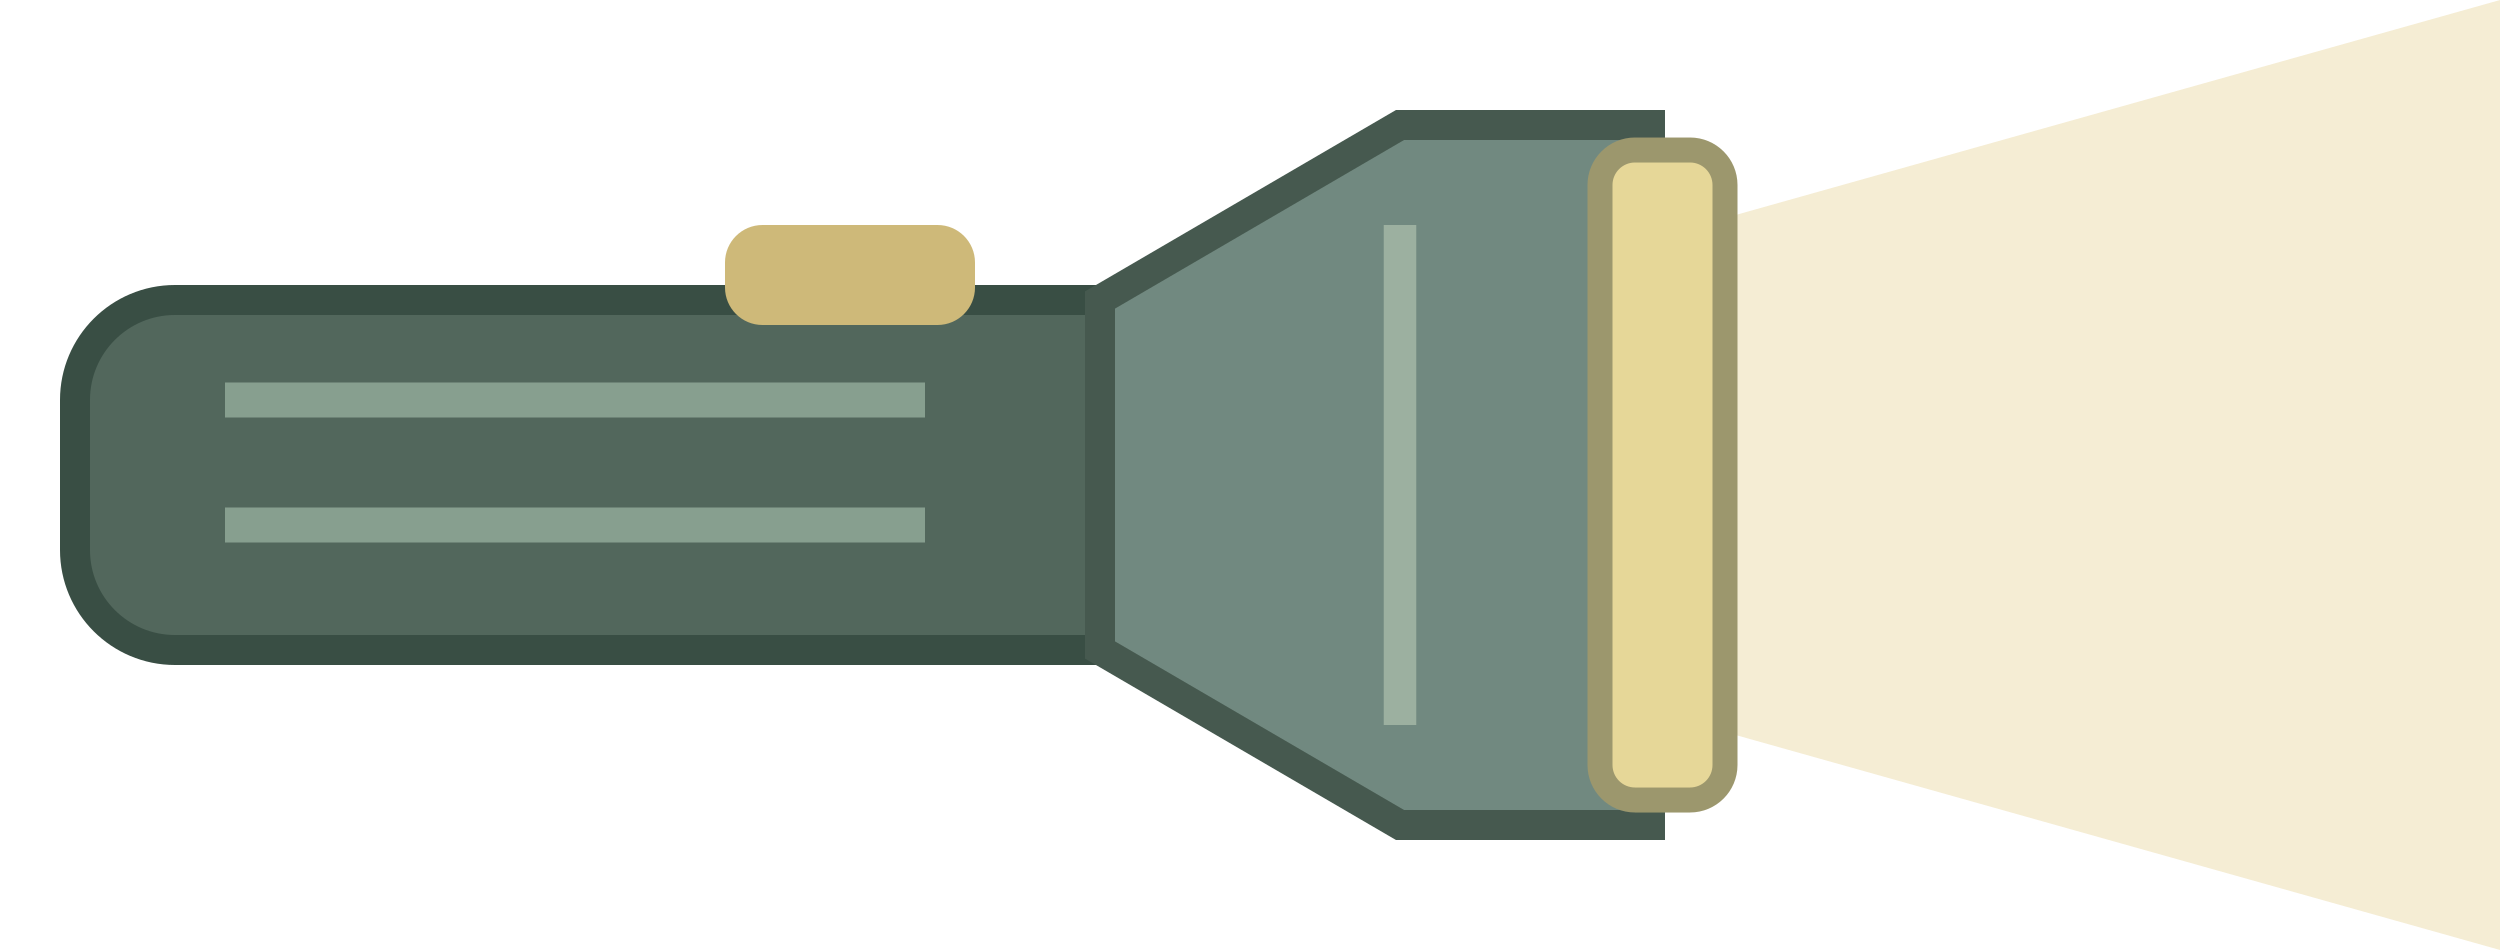
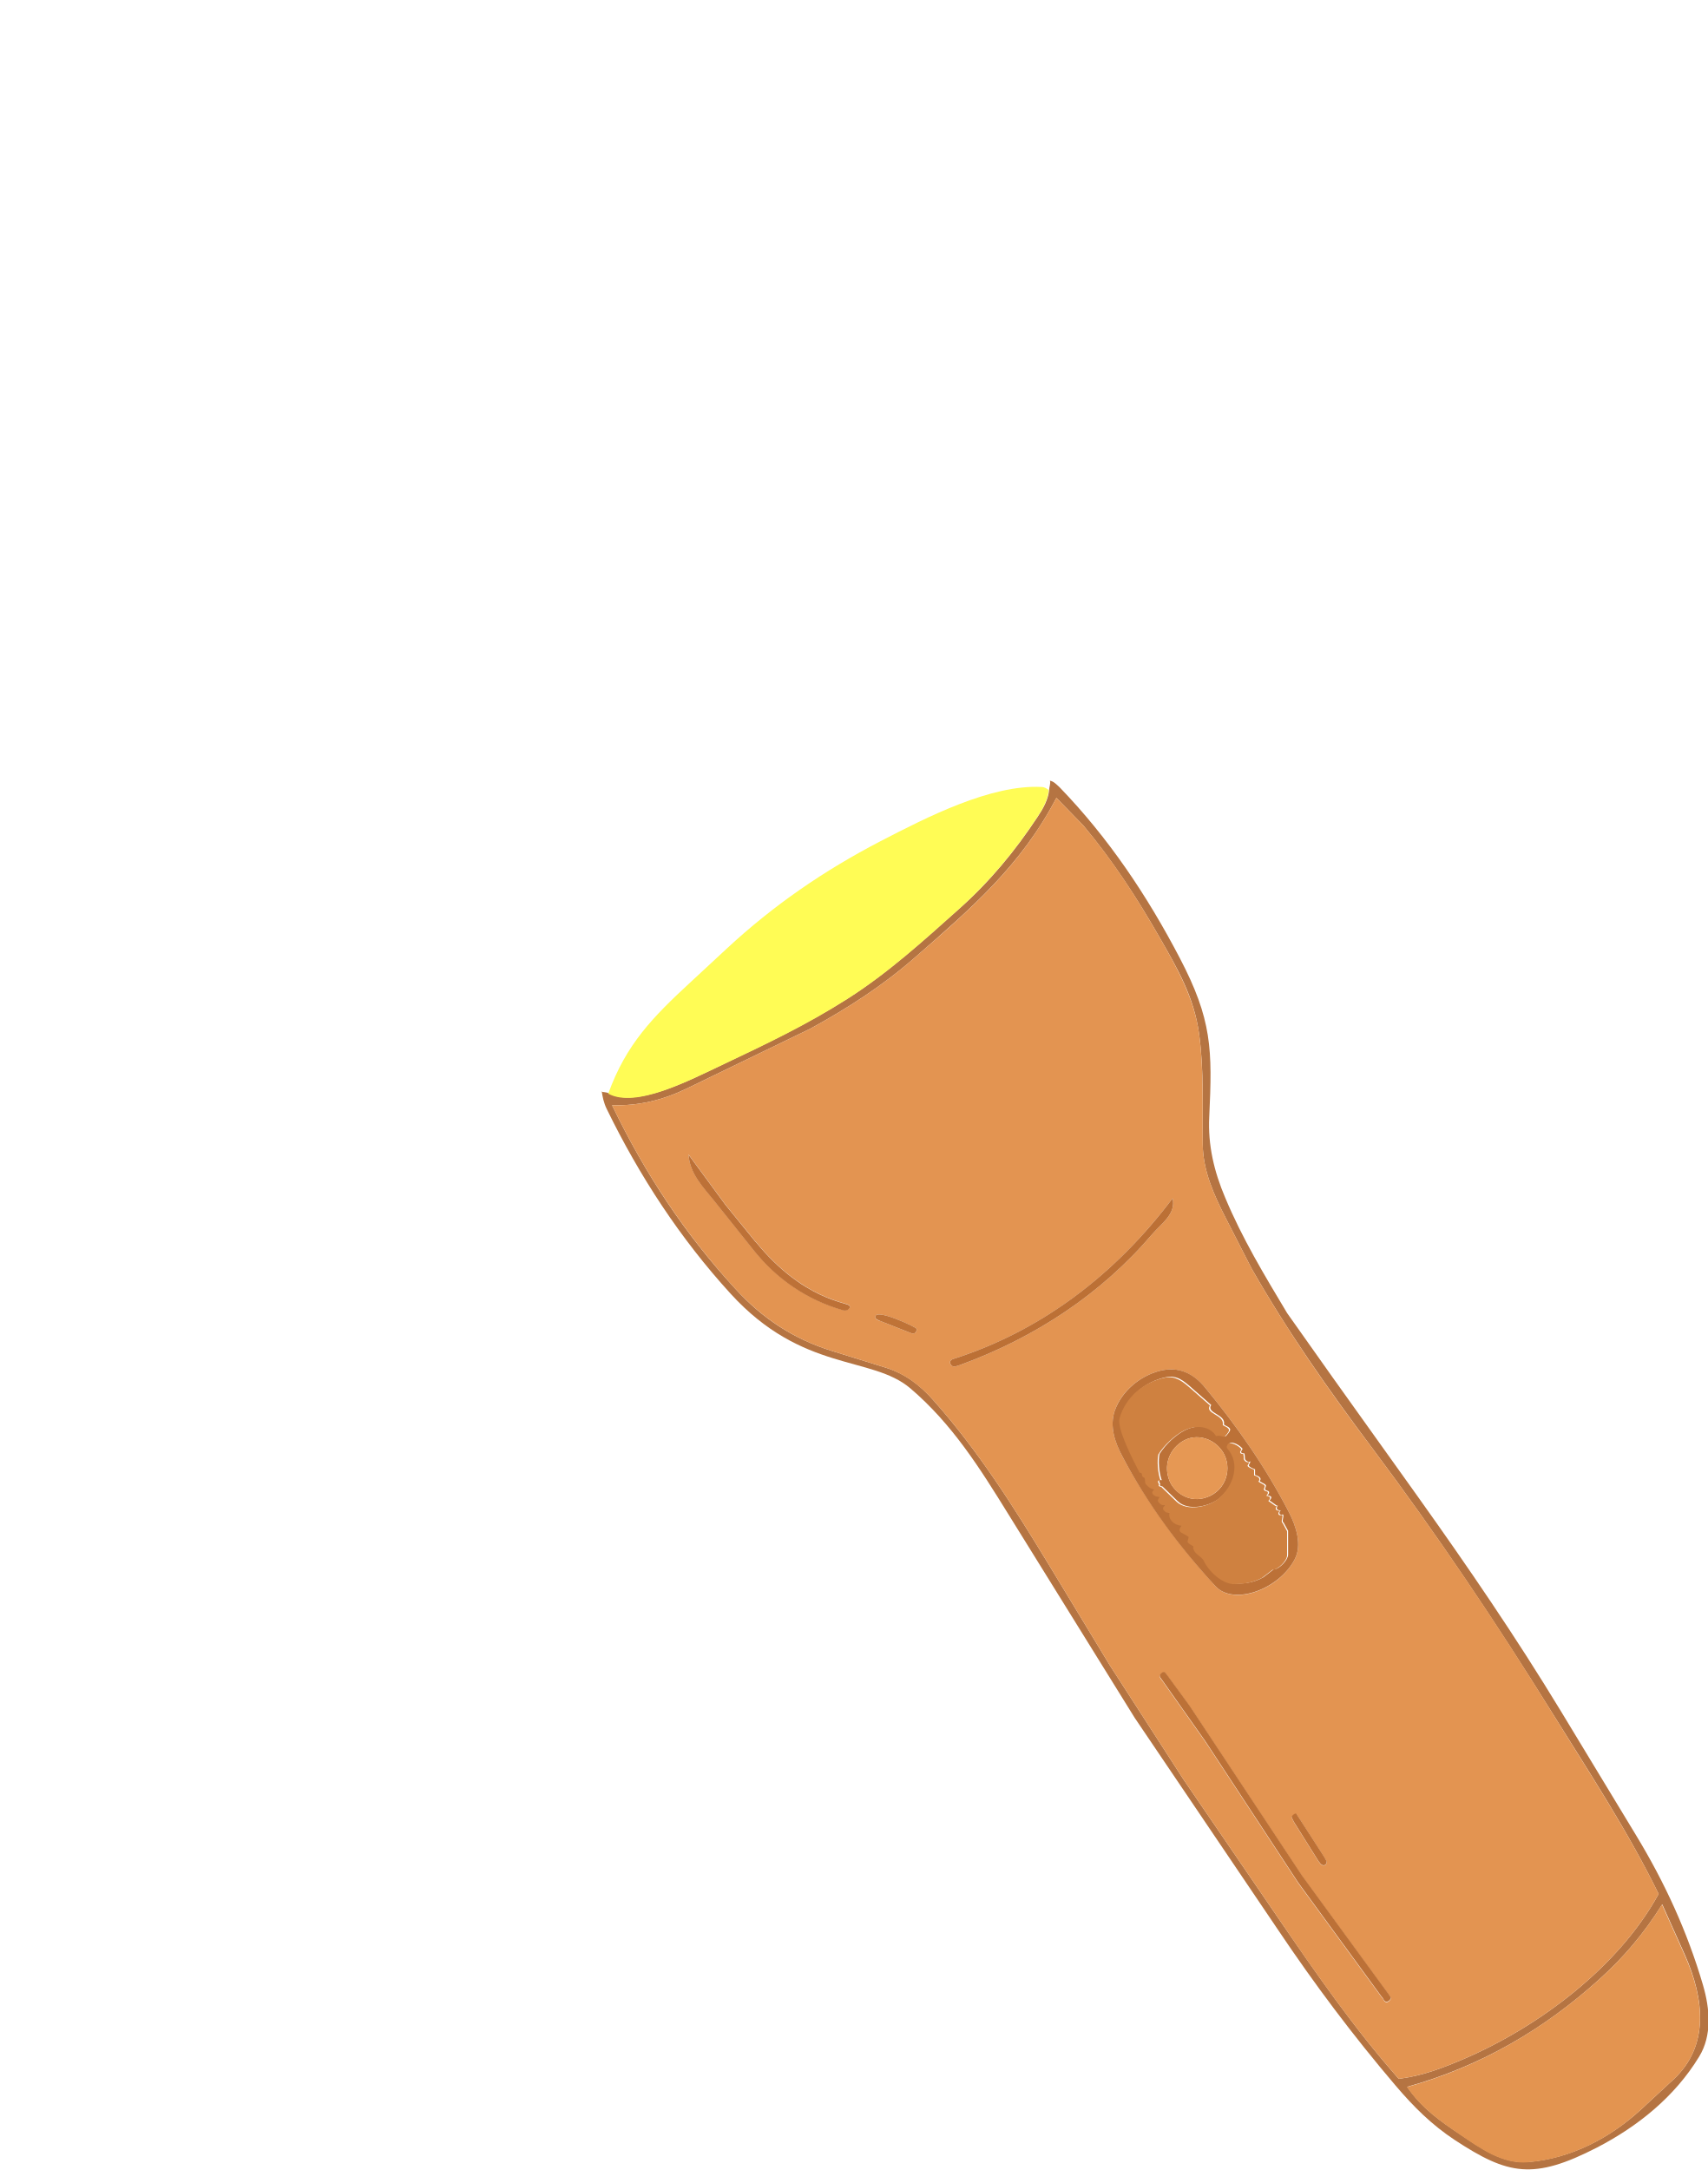
- <svg xmlns="http://www.w3.org/2000/svg" width="100" height="38" viewBox="0 0 100 38">
-   <path d="M68 9 L100 0 V38 L68 29Z" fill="#E4CE8A" fill-opacity="0.36" />
-   <rect x="3" y="12" width="46" height="14" rx="4" fill="#52675C" stroke="#394E44" stroke-width="1.2" />
-   <path d="M44 12 L56 5 H66 V33 H56 L44 26Z" fill="#718980" stroke="#46594F" stroke-width="1.2" />
-   <rect x="64" y="6" width="5" height="26" rx="1.4" fill="#E6D798" stroke="#9C976D" stroke-width="1" />
-   <path d="M9 16 H37 M9 21 H37" stroke="#879F8F" stroke-width="1.4" />
-   <rect x="29" y="9" width="10" height="4" rx="1.5" fill="#CEB979" />
-   <path d="M56 9 V29" stroke="#9CB0A0" stroke-width="1.3" />
+ <svg xmlns="http://www.w3.org/2000/svg" id="Layer_2" data-name="Layer 2" viewBox="0 0 70.84 90">
+   <defs>
+     <style>
+       .cls-1 {
+         fill: #bd7137;
+       }
+ 
+       .cls-2 {
+         fill: #d0b284;
+       }
+ 
+       .cls-3 {
+         fill: #e39451;
+       }
+ 
+       .cls-4 {
+         fill: #e39450;
+       }
+ 
+       .cls-5 {
+         fill: #bf7337;
+       }
+ 
+       .cls-6 {
+         fill: #bd7136;
+       }
+ 
+       .cls-7 {
+         fill: #b57442;
+       }
+ 
+       .cls-8 {
+         fill: #bc7035;
+       }
+ 
+       .cls-9 {
+         fill: #bc7137;
+       }
+ 
+       .cls-10 {
+         fill: #cf8140;
+       }
+ 
+       .cls-11 {
+         fill: #fffc55;
+       }
+ 
+       .cls-12 {
+         fill: #e69854;
+       }
+ 
+       .cls-13 {
+         fill: #f5e78d;
+       }
+     </style>
+   </defs>
+   <g id="Layer_1-2" data-name="Layer 1">
+     <g id="Generative_Object" data-name="Generative Object">
+       <path class="cls-7" d="M24.94,45.28c.1.02.23.02.31.06,1.14.62,3.32-.52,4.81-1.23,1.77-.84,3.46-1.65,5.11-2.7s3.13-2.39,4.63-3.73c1.27-1.13,2.3-2.38,3.24-3.8.24-.36.45-.74.48-1.14,0-.09.07-.26.03-.36.15.02.27.15.41.28,2.02,2.09,3.62,4.48,4.97,7.06s1.36,3.8,1.23,6.6c-.06,1.17.2,2.27.66,3.35.71,1.7,1.63,3.22,2.57,4.79l1.89,2.67,3.53,4.94c2.09,2.93,4.06,5.81,5.93,8.89l3.12,5.15c1.19,1.96,2.13,4,2.78,6.22.29.99.38,2.09-.16,2.97-1.01,1.66-2.54,2.89-4.24,3.77-2.63,1.35-3.68,1.14-5.89-.31-.97-.64-1.71-1.38-2.46-2.26-1.77-2.08-3.36-4.2-4.89-6.48l-5.93-8.77-5.25-8.46c-1.17-1.89-2.32-3.73-4.06-5.21-1.61-1.37-4.47-.65-7.46-3.93-2.08-2.28-3.77-4.86-5.13-7.65-.13-.26-.18-.53-.21-.74ZM58.02,86.22c1-.13,1.82-.45,2.71-.83,3.09-1.33,6.41-3.8,8.07-6.84-1.29-2.63-2.84-4.98-4.39-7.47-2.37-3.81-4.8-7.43-7.49-11.02-1.82-2.43-3.51-4.83-5.01-7.46l-1.07-2.09c-.48-.94-.94-1.95-.95-3.04-.02-1.55.06-3.03-.15-4.58s-.9-2.72-1.64-4.01c-.95-1.66-1.94-3.18-3.16-4.64l-1.12-1.15c-1.47,2.81-3.5,4.55-5.89,6.64-1.33,1.16-2.76,2.08-4.31,2.93l-5.12,2.48c-.99.48-1.99.73-3.11.7,1.38,2.87,3.04,5.36,5.11,7.61,1.13,1.24,2.43,2.09,4.01,2.58l2.22.69c.81.25,1.44.73,2,1.37,1.84,2.07,3.29,4.36,4.73,6.73l2.57,4.24,3.06,4.74,3.89,5.69c1.59,2.32,3.13,4.56,5.04,6.73ZM68.06,87.5l1.34-1.24c1.51-1.39,1.3-3.34.5-5.16l-.95-2.12c-.78,1.24-1.6,2.2-2.61,3.11-2.29,2.07-4.9,3.6-7.97,4.46.62.9,1.37,1.42,2.21,1.98s1.74,1.22,2.81,1.14c1.79-.15,3.41-1.01,4.68-2.18Z" />
+       <path class="cls-3" d="M58.02,86.22c-1.91-2.17-3.46-4.41-5.04-6.73l-3.89-5.69-3.06-4.74-2.57-4.24c-1.44-2.37-2.89-4.66-4.73-6.73-.57-.64-1.19-1.11-2-1.37l-2.22-.69c-1.58-.49-2.87-1.34-4.01-2.58-2.06-2.25-3.73-4.74-5.11-7.61,1.12.03,2.12-.22,3.11-.7l5.12-2.48c1.55-.85,2.98-1.77,4.31-2.93,2.4-2.09,4.42-3.83,5.89-6.64l1.12,1.15c1.23,1.46,2.21,2.98,3.16,4.64.74,1.29,1.44,2.53,1.64,4.01s.13,3.03.15,4.58c.01,1.09.47,2.1.95,3.04l1.07,2.09c1.5,2.63,3.18,5.03,5.01,7.46,2.69,3.59,5.13,7.2,7.49,11.02,1.54,2.49,3.1,4.84,4.39,7.47-1.66,3.04-4.98,5.51-8.07,6.84-.89.38-1.71.7-2.71.83ZM31.35,51.51l-1.26-1.55-1.53-2.08c.05.79.6,1.34,1.05,1.9l1.63,2.04c.97,1.21,2.22,2.08,3.71,2.51.12.03.22,0,.28-.07.02-.03.04-.07,0-.12-.1-.14-1.92-.23-3.88-2.64ZM39.83,56.61c3.11-1.14,5.85-2.94,7.97-5.43.37-.43.99-.83.84-1.48-2.38,3.16-5.43,5.5-9.12,6.67-.17.05-.13.23-.01.29.05.03.12.02.32-.05ZM37.79,55.29c.19.08.27-.13.22-.19-.05-.07-1.79-.9-1.7-.45.01.07.11.11.21.14l1.27.5ZM53.71,64.66c.3-.58.06-1.35-.24-1.93-.97-1.88-2.16-3.58-3.49-5.19-.48-.57-1.09-.89-1.89-.68s-1.57.83-1.85,1.65c-.22.64,0,1.3.32,1.9,1.05,1.97,2.36,3.73,3.86,5.38.76.83,2.65.13,3.29-1.13ZM57.33,82.84c.06.08.08.2.19.2.07,0,.17-.09.17-.16,0-.05-.06-.11-.11-.18l-3.57-4.89-4.66-7.04-.9-1.23c-.06-.08-.12-.19-.18-.18-.08.01-.15.09-.16.15-.01.07.04.12.09.18l1.8,2.55,3.85,5.86,3.48,4.76ZM54.71,77.22c.08.12.15.18.25.14.05-.02.09-.12.06-.17l-.1-.18-1.15-1.78s-.22.1-.19.16l.09.18,1.04,1.66Z" />
+       <path class="cls-11" d="M43.5,32.76c-.03.4-.24.78-.48,1.14-.94,1.42-1.97,2.66-3.24,3.8-1.5,1.34-2.92,2.64-4.63,3.73s-3.34,1.86-5.11,2.7c-1.49.7-3.67,1.85-4.81,1.23.74-2.05,1.85-3.18,3.42-4.63l1.51-1.4c1.93-1.79,4.03-3.23,6.36-4.44,1.93-1,4.59-2.36,6.68-2.25.13,0,.23.07.3.13Z" />
+       <path class="cls-4" d="M68.06,87.5c-1.27,1.17-2.89,2.03-4.68,2.18-1.06.09-1.99-.58-2.81-1.14s-1.59-1.09-2.21-1.98c3.07-.86,5.68-2.4,7.97-4.46,1.02-.92,1.84-1.88,2.61-3.11l.95,2.12c.81,1.82,1.02,3.77-.5,5.16l-1.34,1.24Z" />
+       <path class="cls-9" d="M53.71,64.66c-.64,1.25-2.53,1.95-3.29,1.13-1.51-1.64-2.82-3.4-3.86-5.38-.32-.59-.54-1.26-.32-1.9.29-.82,1.05-1.44,1.85-1.65s1.41.1,1.89.68c1.33,1.61,2.52,3.31,3.49,5.19.3.58.54,1.35.24,1.93ZM52.97,62.45l-.31-.22c.22-.22-.12-.19-.08-.22.04-.02.12-.15,0-.18-.2-.04-.04-.17-.07-.23-.03-.07-.3-.15-.25-.19.12-.16-.2-.23-.2-.24v-.23c-.13-.05-.24-.1-.26-.16-.01-.03.04-.06.07-.17-.11.06-.24-.06-.23-.14,0-.06-.01-.14-.02-.19-.23,0-.11-.13-.08-.18.02-.04-.35-.35-.54-.24-.05.03-.09.15-.04.2.55.61.27,1.57-.4,2.1-.4.31-1.27.53-1.71.1l-.63-.61c-.18-.04-.08-.07-.1-.12-.03-.06-.1-.18.07-.14-.12-.33-.15-.83-.09-1.09.25-.4.68-.79,1.03-.97.5-.26,1.1-.22,1.36.21.24-.05.3.08.37.01.13-.14.2-.24.15-.31-.08-.1-.22-.11-.24-.17.08-.42-.75-.45-.53-.8l-.82-.72c-.31-.27-.6-.53-1.06-.43-.87.18-1.63.83-1.87,1.68-.12.42.54,1.7.83,2.26.17-.01.03.17.2.21.05.1,0,.21.07.28.14.14.18.17.34.21-.18.14-.05.21,0,.25.03.03.16.06.23.06-.08.08-.1.15-.06.2.09.11.11.14.3.14-.1.05-.14.15-.08.2.03.03.08.13.24.11-.07.26.16.51.5.54-.13.17-.08.25,0,.29l.28.16c.05.04-.06.19-.02.24.04.07.2.15.23.16-.05.29.35.42.43.6.19.41.76.98,1.27.97.47,0,.78-.06,1.15-.26l.43-.33c.23,0,.6-.39.6-.61v-.99s-.19-.35-.19-.35c-.09-.03.04-.26-.02-.33-.21.06-.16-.14-.09-.16.04-.01-.29.02-.12-.22ZM49.92,62.14c.86-.21,1.2-1.1.87-1.8-.31-.64-1.15-.97-1.79-.53-.54.37-.72,1-.5,1.58.19.49.77.91,1.42.75Z" />
+       <path class="cls-9" d="M57.33,82.84l-3.48-4.76-3.85-5.86-1.8-2.55c-.04-.06-.1-.11-.09-.18,0-.06.08-.13.16-.15.06,0,.12.1.18.18l.9,1.23,4.66,7.04,3.57,4.89c.05.08.11.14.11.18,0,.07-.1.16-.17.16-.11,0-.13-.11-.19-.2Z" />
+       <path class="cls-8" d="M39.83,56.61c-.2.07-.27.08-.32.05-.11-.06-.16-.23.01-.29,3.68-1.17,6.74-3.51,9.12-6.67.15.65-.47,1.05-.84,1.48-2.12,2.49-4.86,4.29-7.97,5.43Z" />
+       <path class="cls-1" d="M31.35,51.51c1.96,2.41,3.79,2.5,3.88,2.64.04.05.02.09,0,.12-.06.07-.16.11-.28.07-1.49-.43-2.75-1.3-3.71-2.51l-1.63-2.04c-.45-.56-1-1.11-1.05-1.9l1.53,2.08,1.26,1.55Z" />
+       <path class="cls-6" d="M54.71,77.22l-1.04-1.66-.09-.18c-.03-.06.15-.2.19-.16l1.15,1.78.1.18c.03.05-.01.15-.06.17-.1.04-.17-.02-.25-.14Z" />
+       <path class="cls-5" d="M37.79,55.29l-1.27-.5c-.09-.04-.19-.07-.21-.14-.09-.45,1.66.38,1.7.45.04.07-.03.27-.22.19Z" />
+       <path class="cls-10" d="M52.97,62.45c-.18.24.16.2.12.22-.07.02-.12.23.09.16.06.07-.07.3.02.33l.19.35v.99c0,.23-.38.61-.61.61l-.43.33c-.38.2-.69.25-1.15.26-.52.01-1.09-.57-1.27-.97-.08-.18-.48-.31-.43-.6-.03-.01-.19-.1-.23-.16-.04-.06.07-.2.02-.24l-.28-.16c-.09-.05-.13-.12,0-.29-.34-.03-.56-.28-.5-.54-.16.02-.21-.08-.24-.11-.06-.05-.02-.15.08-.2-.19,0-.21-.03-.3-.14-.04-.05-.02-.12.06-.2-.07,0-.2-.04-.23-.06-.04-.04-.17-.12,0-.25-.16-.04-.2-.07-.34-.21-.07-.07-.02-.18-.07-.28-.17-.04-.03-.22-.2-.21-.29-.56-.95-1.84-.83-2.26.24-.86.99-1.5,1.87-1.68.45-.09.75.16,1.06.43l.82.72c-.23.35.61.38.53.8.02.06.15.06.24.17.05.07-.01.17-.15.31-.07.07-.13-.06-.37-.01-.26-.43-.86-.48-1.36-.21-.34.18-.78.57-1.03.97-.06.25-.03.76.09,1.09-.16-.04-.1.08-.07.14.03.05-.08.08.1.12l.63.61c.44.42,1.32.21,1.71-.1.68-.54.95-1.49.4-2.1-.05-.05-.01-.17.04-.2.19-.1.57.2.54.24-.02.04-.14.18.08.18.01.05.03.13.02.19,0,.08.12.2.23.14-.03.11-.08.14-.07.17.02.05.14.1.27.16v.23s.32.08.19.24c-.05.04.22.12.25.19.03.06-.13.19.07.23.12.02.04.15,0,.18-.05.02.3,0,.08.22l.31.22Z" />
+       <path class="cls-12" d="M49.92,62.14c-.65.16-1.23-.25-1.42-.75-.22-.58-.04-1.21.5-1.58.64-.44,1.48-.11,1.79.53.33.7-.01,1.58-.87,1.8Z" />
+     </g>
+   </g>
</svg>
